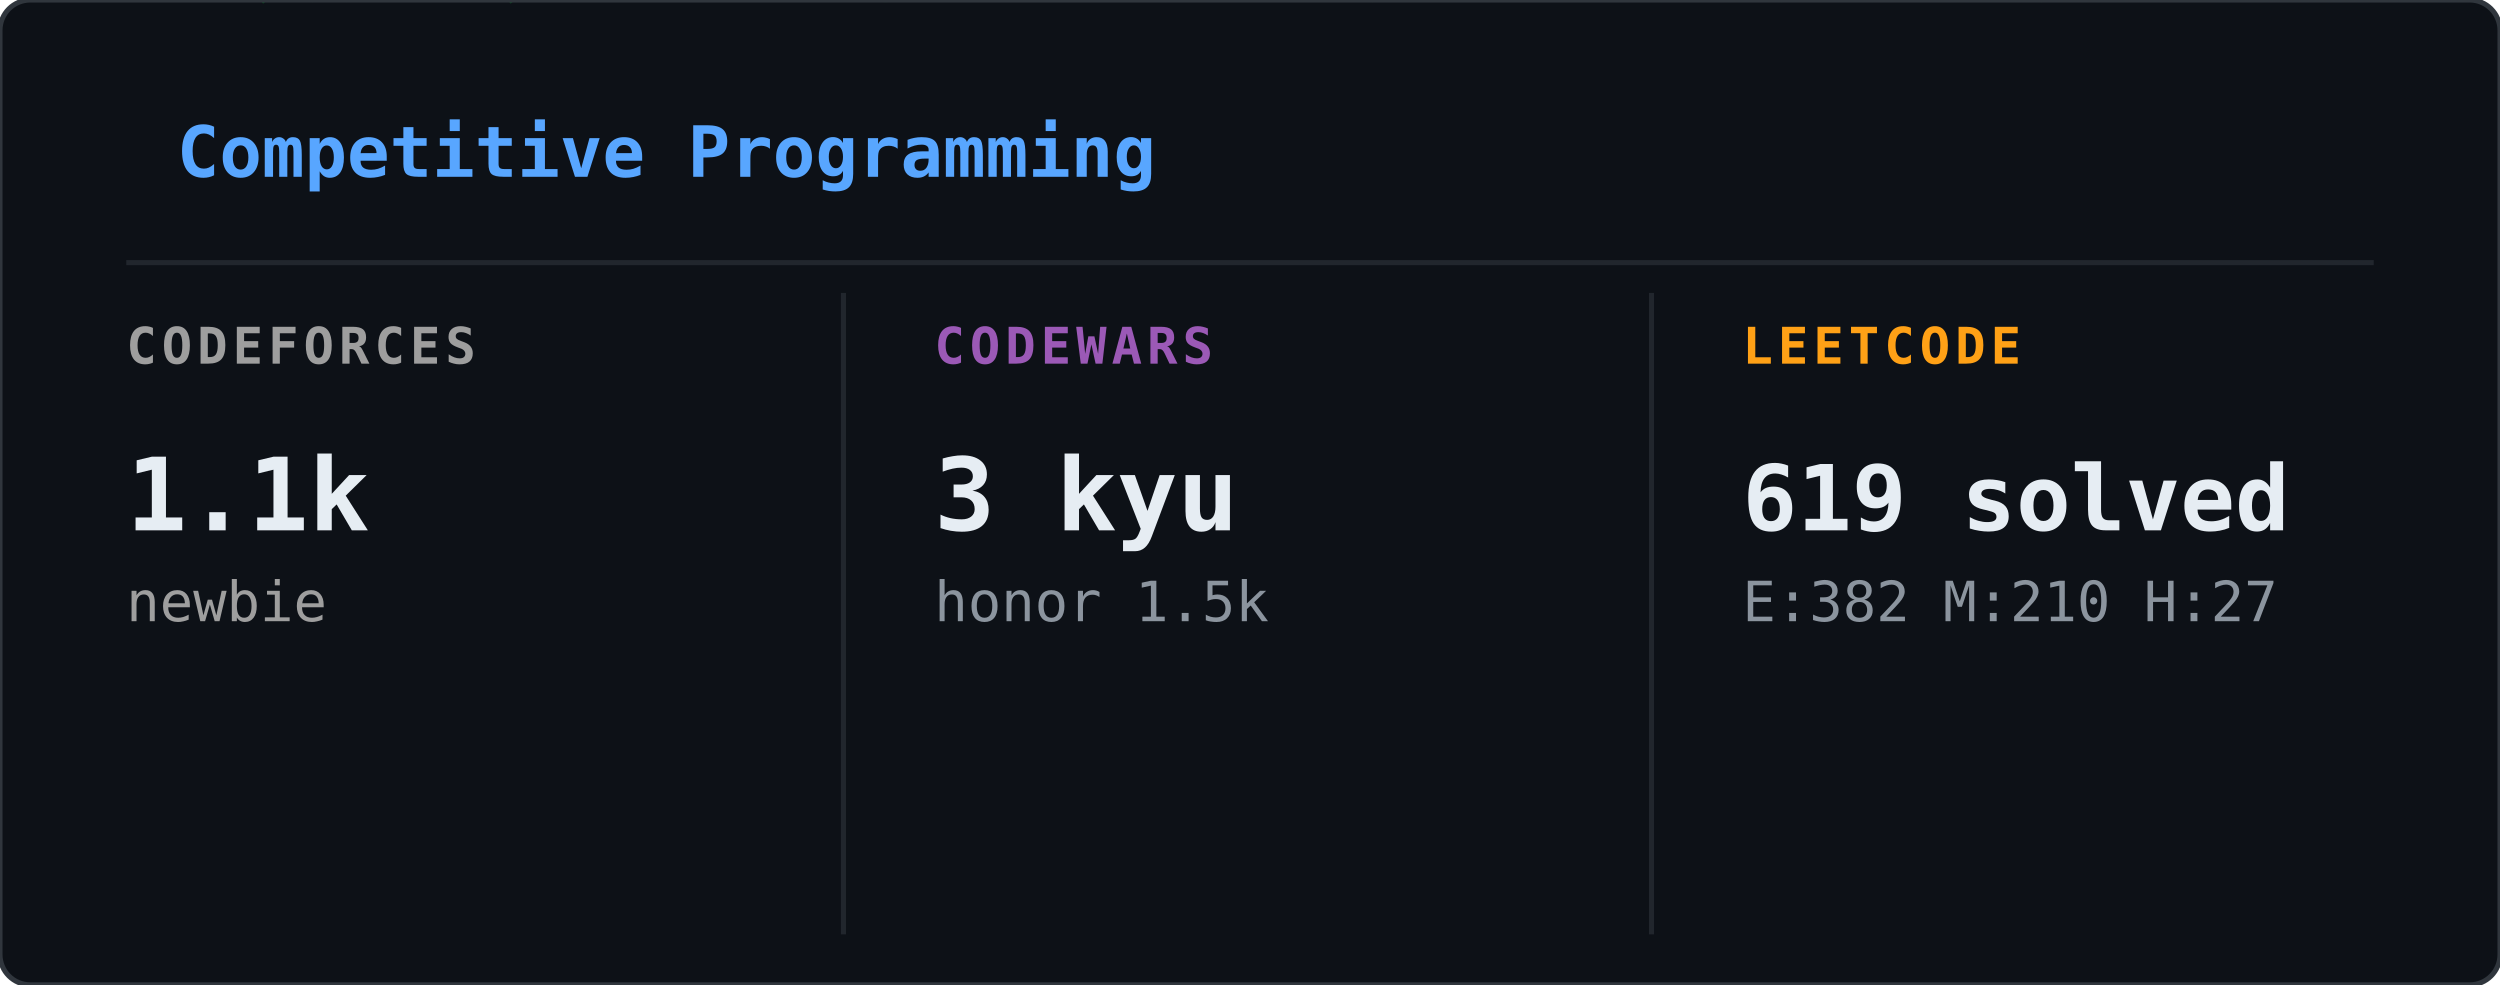
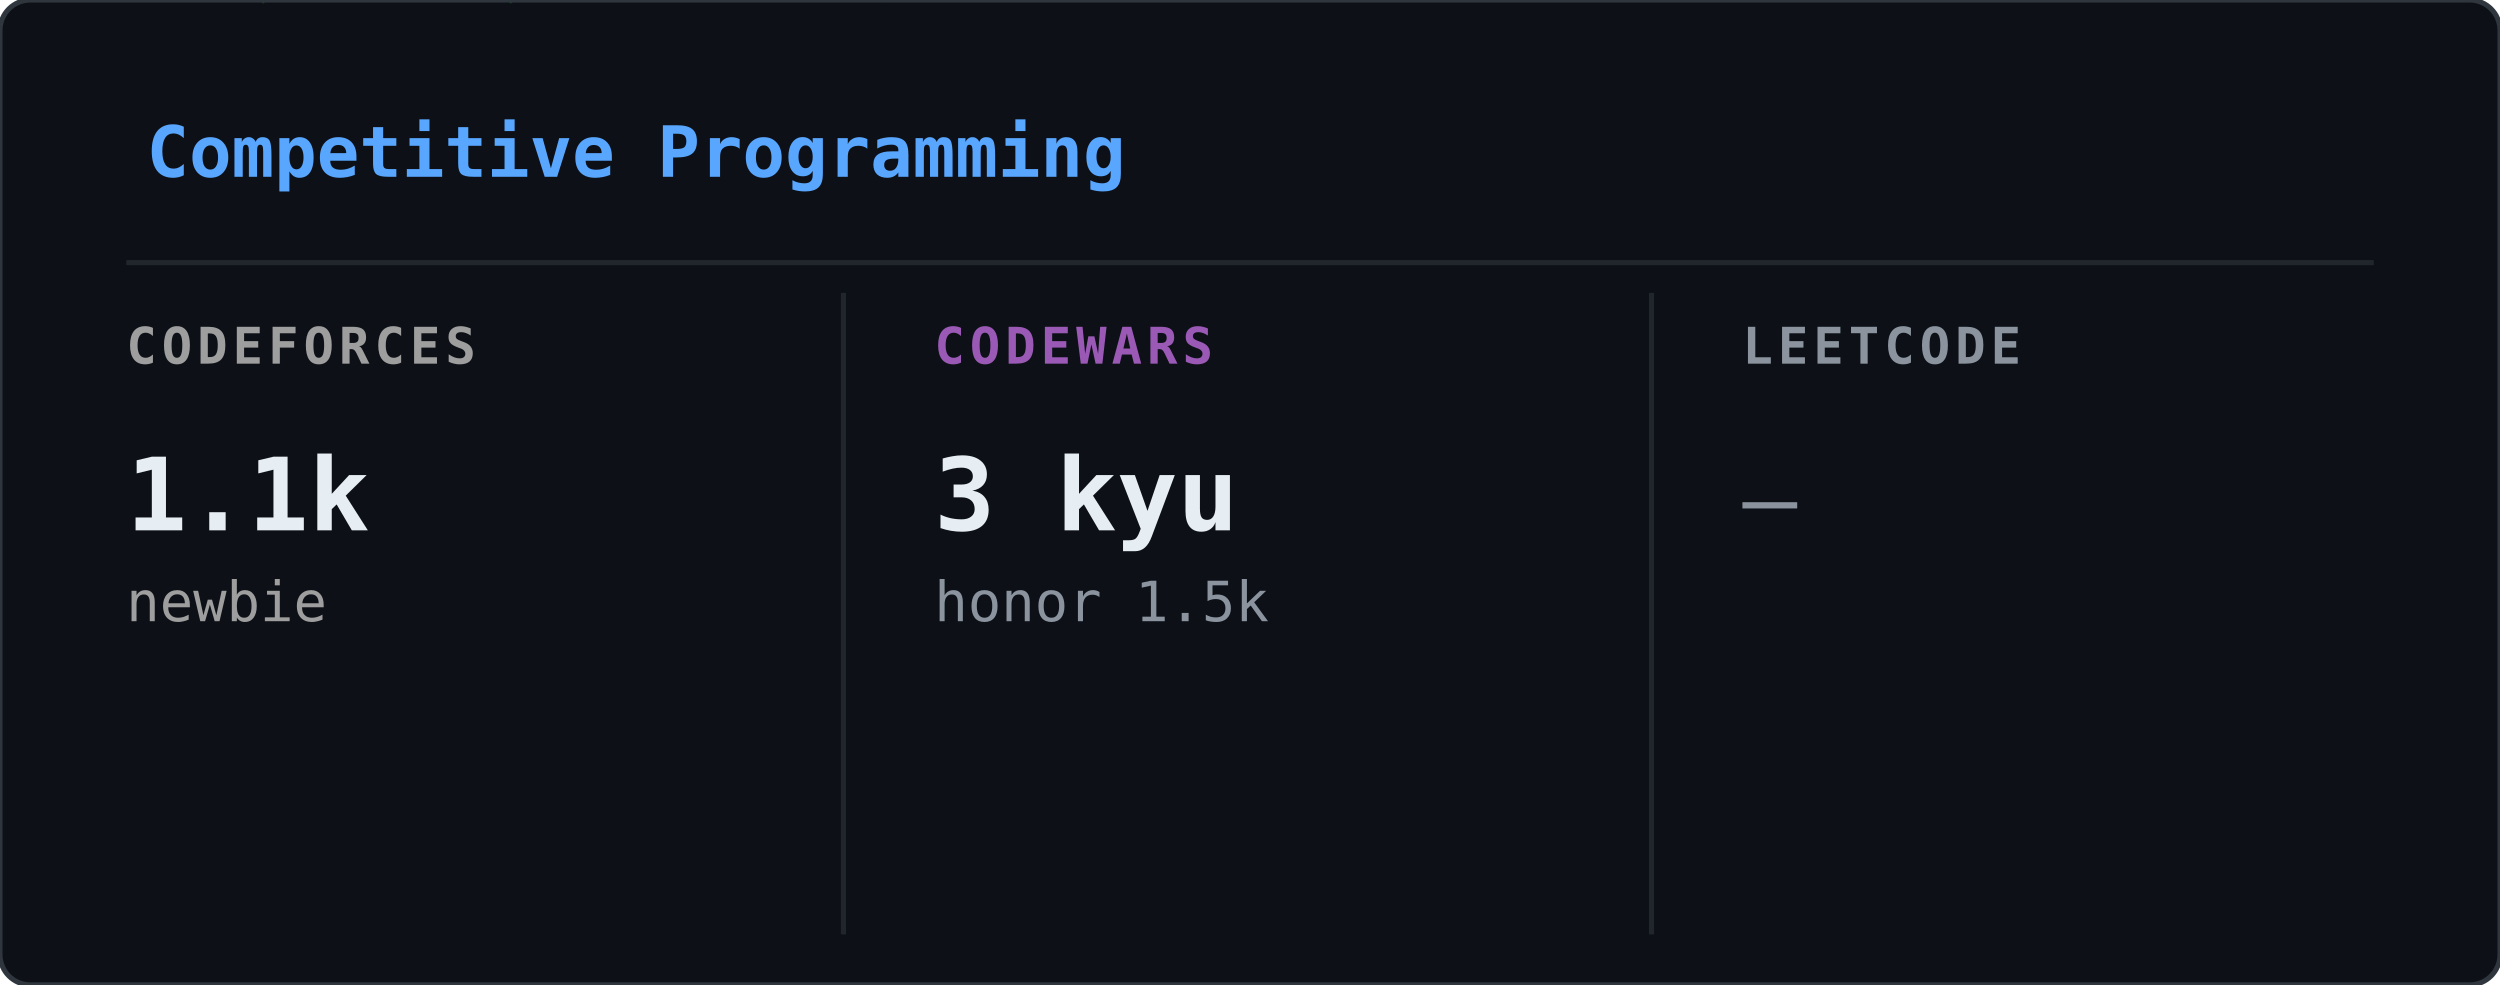
<svg xmlns="http://www.w3.org/2000/svg" width="495" height="195" viewBox="0 0 495 195">
  <defs>
    <clipPath id="cp-clip">
      <rect width="495" height="195" rx="6" />
    </clipPath>
  </defs>
  <rect width="495" height="195" rx="6" fill="#0d1117" />
  <g clip-path="url(#cp-clip)">
    <g opacity="0.22">
      <style>@keyframes cp0{from{transform:translateY(-60px)}to{transform:translateY(209px)}}@keyframes cp1{from{transform:translateY(-46px)}to{transform:translateY(209px)}}@keyframes cp2{from{transform:translateY(-46px)}to{transform:translateY(209px)}}@keyframes cp3{from{transform:translateY(-46px)}to{transform:translateY(209px)}}@keyframes cp4{from{transform:translateY(-46px)}to{transform:translateY(209px)}}@keyframes cp5{from{transform:translateY(-46px)}to{transform:translateY(209px)}}@keyframes cp6{from{transform:translateY(-46px)}to{transform:translateY(209px)}}@keyframes cp7{from{transform:translateY(-46px)}to{transform:translateY(209px)}}@keyframes cp8{from{transform:translateY(-46px)}to{transform:translateY(209px)}}@keyframes cp9{from{transform:translateY(-46px)}to{transform:translateY(209px)}}@keyframes cp10{from{transform:translateY(-46px)}to{transform:translateY(209px)}}@keyframes cp11{from{transform:translateY(-46px)}to{transform:translateY(209px)}}@keyframes cp12{from{transform:translateY(-46px)}to{transform:translateY(209px)}}@keyframes cp13{from{transform:translateY(-46px)}to{transform:translateY(209px)}}@keyframes cp14{from{transform:translateY(-46px)}to{transform:translateY(209px)}}@keyframes cp15{from{transform:translateY(-46px)}to{transform:translateY(209px)}}@keyframes cp16{from{transform:translateY(-46px)}to{transform:translateY(209px)}}@keyframes cp17{from{transform:translateY(-46px)}to{transform:translateY(209px)}}@keyframes cp18{from{transform:translateY(-46px)}to{transform:translateY(209px)}}@keyframes cp19{from{transform:translateY(-46px)}to{transform:translateY(209px)}}@keyframes cp20{from{transform:translateY(-46px)}to{transform:translateY(209px)}}@keyframes cp21{from{transform:translateY(-46px)}to{transform:translateY(209px)}}@keyframes cp22{from{transform:translateY(-46px)}to{transform:translateY(209px)}}@keyframes cp23{from{transform:translateY(-46px)}to{transform:translateY(209px)}}@keyframes cp24{from{transform:translateY(-46px)}to{transform:translateY(209px)}}@keyframes cp25{from{transform:translateY(-46px)}to{transform:translateY(209px)}}@keyframes cp26{from{transform:translateY(-46px)}to{transform:translateY(209px)}}@keyframes cp27{from{transform:translateY(-46px)}to{transform:translateY(209px)}}@keyframes cp28{from{transform:translateY(-46px)}to{transform:translateY(209px)}}@keyframes cp29{from{transform:translateY(-46px)}to{transform:translateY(209px)}}@keyframes cp30{from{transform:translateY(-46px)}to{transform:translateY(209px)}}@keyframes cp31{from{transform:translateY(-46px)}to{transform:translateY(209px)}}@keyframes cp32{from{transform:translateY(-46px)}to{transform:translateY(209px)}}@keyframes cp33{from{transform:translateY(-46px)}to{transform:translateY(209px)}}@keyframes cp34{from{transform:translateY(-46px)}to{transform:translateY(209px)}}@keyframes cp35{from{transform:translateY(-46px)}to{transform:translateY(209px)}}@keyframes cp36{from{transform:translateY(-46px)}to{transform:translateY(209px)}}@keyframes cp37{from{transform:translateY(-46px)}to{transform:translateY(209px)}}</style>
      <g style="animation:cp0 2.40s linear infinite;animation-delay:-0.01s">
        <text x="366" y="0" font-family="monospace" font-size="12" fill="#00ff41">5</text>
        <text x="366" y="-14" font-family="monospace" font-size="12" fill="#00ff41" opacity="0.80">ﾔ</text>
        <text x="366" y="-28" font-family="monospace" font-size="12" fill="#00ff41" opacity="0.60">ﾀ</text>
        <text x="366" y="-42" font-family="monospace" font-size="12" fill="#00ff41" opacity="0.40">ｿ</text>
        <text x="366" y="-56" font-family="monospace" font-size="12" fill="#00ff41" opacity="0.20">2</text>
      </g>
      <g style="animation:cp1 1.88s linear infinite;animation-delay:-1.42s">
        <text x="221" y="0" font-family="monospace" font-size="12" fill="#00ff41">ﾝ</text>
        <text x="221" y="-14" font-family="monospace" font-size="12" fill="#00ff41" opacity="0.75">ﾘ</text>
        <text x="221" y="-28" font-family="monospace" font-size="12" fill="#00ff41" opacity="0.50">ﾚ</text>
        <text x="221" y="-42" font-family="monospace" font-size="12" fill="#00ff41" opacity="0.25">ｧ</text>
      </g>
      <g style="animation:cp2 3.18s linear infinite;animation-delay:-0.68s">
        <text x="195" y="0" font-family="monospace" font-size="12" fill="#00ff41">ｺ</text>
        <text x="195" y="-14" font-family="monospace" font-size="12" fill="#00ff41" opacity="0.75">ﾃ</text>
        <text x="195" y="-28" font-family="monospace" font-size="12" fill="#00ff41" opacity="0.50">ｾ</text>
        <text x="195" y="-42" font-family="monospace" font-size="12" fill="#00ff41" opacity="0.25">ｬ</text>
      </g>
      <g style="animation:cp3 2.37s linear infinite;animation-delay:-0.52s">
        <text x="25" y="0" font-family="monospace" font-size="12" fill="#00ff41">ﾍ</text>
        <text x="25" y="-14" font-family="monospace" font-size="12" fill="#00ff41" opacity="0.75">ｺ</text>
        <text x="25" y="-28" font-family="monospace" font-size="12" fill="#00ff41" opacity="0.50">ｧ</text>
        <text x="25" y="-42" font-family="monospace" font-size="12" fill="#00ff41" opacity="0.25">ｫ</text>
      </g>
      <g style="animation:cp4 2.42s linear infinite;animation-delay:-0.67s">
        <text x="113" y="0" font-family="monospace" font-size="12" fill="#00ff41">ｭ</text>
        <text x="113" y="-14" font-family="monospace" font-size="12" fill="#00ff41" opacity="0.75">1</text>
        <text x="113" y="-28" font-family="monospace" font-size="12" fill="#00ff41" opacity="0.50">ﾅ</text>
        <text x="113" y="-42" font-family="monospace" font-size="12" fill="#00ff41" opacity="0.25">1</text>
      </g>
      <g style="animation:cp5 2.93s linear infinite;animation-delay:-1.00s">
        <text x="469" y="0" font-family="monospace" font-size="12" fill="#00ff41">ﾄ</text>
        <text x="469" y="-14" font-family="monospace" font-size="12" fill="#00ff41" opacity="0.75">ﾈ</text>
        <text x="469" y="-28" font-family="monospace" font-size="12" fill="#00ff41" opacity="0.50">ﾆ</text>
        <text x="469" y="-42" font-family="monospace" font-size="12" fill="#00ff41" opacity="0.25">ｼ</text>
      </g>
      <g style="animation:cp6 2.61s linear infinite;animation-delay:-1.55s">
        <text x="353" y="0" font-family="monospace" font-size="12" fill="#00ff41">0</text>
        <text x="353" y="-14" font-family="monospace" font-size="12" fill="#00ff41" opacity="0.75">ｵ</text>
        <text x="353" y="-28" font-family="monospace" font-size="12" fill="#00ff41" opacity="0.50">ﾅ</text>
        <text x="353" y="-42" font-family="monospace" font-size="12" fill="#00ff41" opacity="0.25">5</text>
      </g>
      <g style="animation:cp7 2.10s linear infinite;animation-delay:-0.63s">
        <text x="67" y="0" font-family="monospace" font-size="12" fill="#00ff41">ｱ</text>
        <text x="67" y="-14" font-family="monospace" font-size="12" fill="#00ff41" opacity="0.75">ﾍ</text>
        <text x="67" y="-28" font-family="monospace" font-size="12" fill="#00ff41" opacity="0.50">ﾆ</text>
        <text x="67" y="-42" font-family="monospace" font-size="12" fill="#00ff41" opacity="0.25">ｨ</text>
      </g>
      <g style="animation:cp8 1.60s linear infinite;animation-delay:-0.98s">
        <text x="91" y="0" font-family="monospace" font-size="12" fill="#00ff41">ｱ</text>
        <text x="91" y="-14" font-family="monospace" font-size="12" fill="#00ff41" opacity="0.75">1</text>
        <text x="91" y="-28" font-family="monospace" font-size="12" fill="#00ff41" opacity="0.50">7</text>
        <text x="91" y="-42" font-family="monospace" font-size="12" fill="#00ff41" opacity="0.25">ﾃ</text>
      </g>
      <g style="animation:cp9 2.20s linear infinite;animation-delay:-1.29s">
        <text x="332" y="0" font-family="monospace" font-size="12" fill="#00ff41">ﾇ</text>
        <text x="332" y="-14" font-family="monospace" font-size="12" fill="#00ff41" opacity="0.75">ﾘ</text>
        <text x="332" y="-28" font-family="monospace" font-size="12" fill="#00ff41" opacity="0.50">ﾍ</text>
        <text x="332" y="-42" font-family="monospace" font-size="12" fill="#00ff41" opacity="0.25">ﾃ</text>
      </g>
      <g style="animation:cp10 2.40s linear infinite;animation-delay:-0.51s">
        <text x="374" y="0" font-family="monospace" font-size="12" fill="#00ff41">ｶ</text>
        <text x="374" y="-14" font-family="monospace" font-size="12" fill="#00ff41" opacity="0.75">ｨ</text>
        <text x="374" y="-28" font-family="monospace" font-size="12" fill="#00ff41" opacity="0.50">ﾝ</text>
        <text x="374" y="-42" font-family="monospace" font-size="12" fill="#00ff41" opacity="0.25">ｼ</text>
      </g>
      <g style="animation:cp11 1.70s linear infinite;animation-delay:-1.08s">
        <text x="172" y="0" font-family="monospace" font-size="12" fill="#00ff41">ｲ</text>
        <text x="172" y="-14" font-family="monospace" font-size="12" fill="#00ff41" opacity="0.75">ｯ</text>
        <text x="172" y="-28" font-family="monospace" font-size="12" fill="#00ff41" opacity="0.50">ｻ</text>
        <text x="172" y="-42" font-family="monospace" font-size="12" fill="#00ff41" opacity="0.25">ｮ</text>
      </g>
      <g style="animation:cp12 2.37s linear infinite;animation-delay:-2.03s">
        <text x="99" y="0" font-family="monospace" font-size="12" fill="#00ff41">ｯ</text>
        <text x="99" y="-14" font-family="monospace" font-size="12" fill="#00ff41" opacity="0.75">1</text>
        <text x="99" y="-28" font-family="monospace" font-size="12" fill="#00ff41" opacity="0.50">ﾅ</text>
        <text x="99" y="-42" font-family="monospace" font-size="12" fill="#00ff41" opacity="0.25">ｬ</text>
      </g>
      <g style="animation:cp13 1.65s linear infinite;animation-delay:-0.30s">
        <text x="106" y="0" font-family="monospace" font-size="12" fill="#00ff41">ﾛ</text>
        <text x="106" y="-14" font-family="monospace" font-size="12" fill="#00ff41" opacity="0.75">ｧ</text>
        <text x="106" y="-28" font-family="monospace" font-size="12" fill="#00ff41" opacity="0.50">0</text>
        <text x="106" y="-42" font-family="monospace" font-size="12" fill="#00ff41" opacity="0.25">ｹ</text>
      </g>
      <g style="animation:cp14 2.77s linear infinite;animation-delay:-2.62s">
        <text x="327" y="0" font-family="monospace" font-size="12" fill="#00ff41">ｸ</text>
        <text x="327" y="-14" font-family="monospace" font-size="12" fill="#00ff41" opacity="0.75">ｵ</text>
        <text x="327" y="-28" font-family="monospace" font-size="12" fill="#00ff41" opacity="0.50">ｺ</text>
        <text x="327" y="-42" font-family="monospace" font-size="12" fill="#00ff41" opacity="0.25">ﾅ</text>
      </g>
      <g style="animation:cp15 1.84s linear infinite;animation-delay:-0.81s">
        <text x="477" y="0" font-family="monospace" font-size="12" fill="#00ff41">ﾐ</text>
        <text x="477" y="-14" font-family="monospace" font-size="12" fill="#00ff41" opacity="0.75">ｿ</text>
        <text x="477" y="-28" font-family="monospace" font-size="12" fill="#00ff41" opacity="0.50">0</text>
        <text x="477" y="-42" font-family="monospace" font-size="12" fill="#00ff41" opacity="0.25">ｫ</text>
      </g>
      <g style="animation:cp16 2.85s linear infinite;animation-delay:-1.49s">
        <text x="259" y="0" font-family="monospace" font-size="12" fill="#00ff41">ﾓ</text>
        <text x="259" y="-14" font-family="monospace" font-size="12" fill="#00ff41" opacity="0.75">ﾒ</text>
        <text x="259" y="-28" font-family="monospace" font-size="12" fill="#00ff41" opacity="0.50">ｩ</text>
        <text x="259" y="-42" font-family="monospace" font-size="12" fill="#00ff41" opacity="0.25">ｧ</text>
      </g>
      <g style="animation:cp17 1.80s linear infinite;animation-delay:-0.23s">
        <text x="369" y="0" font-family="monospace" font-size="12" fill="#00ff41">ｱ</text>
        <text x="369" y="-14" font-family="monospace" font-size="12" fill="#00ff41" opacity="0.75">ﾊ</text>
        <text x="369" y="-28" font-family="monospace" font-size="12" fill="#00ff41" opacity="0.50">ｼ</text>
        <text x="369" y="-42" font-family="monospace" font-size="12" fill="#00ff41" opacity="0.25">4</text>
      </g>
      <g style="animation:cp18 2.40s linear infinite;animation-delay:-0.13s">
        <text x="135" y="0" font-family="monospace" font-size="12" fill="#00ff41">ﾋ</text>
        <text x="135" y="-14" font-family="monospace" font-size="12" fill="#00ff41" opacity="0.75">ﾇ</text>
        <text x="135" y="-28" font-family="monospace" font-size="12" fill="#00ff41" opacity="0.50">ﾚ</text>
        <text x="135" y="-42" font-family="monospace" font-size="12" fill="#00ff41" opacity="0.25">ﾓ</text>
      </g>
      <g style="animation:cp19 2.61s linear infinite;animation-delay:-2.31s">
        <text x="114" y="0" font-family="monospace" font-size="12" fill="#00ff41">8</text>
        <text x="114" y="-14" font-family="monospace" font-size="12" fill="#00ff41" opacity="0.75">ﾗ</text>
        <text x="114" y="-28" font-family="monospace" font-size="12" fill="#00ff41" opacity="0.50">ﾌ</text>
        <text x="114" y="-42" font-family="monospace" font-size="12" fill="#00ff41" opacity="0.25">ｬ</text>
      </g>
      <g style="animation:cp20 2.89s linear infinite;animation-delay:-0.51s">
        <text x="277" y="0" font-family="monospace" font-size="12" fill="#00ff41">7</text>
        <text x="277" y="-14" font-family="monospace" font-size="12" fill="#00ff41" opacity="0.75">5</text>
        <text x="277" y="-28" font-family="monospace" font-size="12" fill="#00ff41" opacity="0.50">ｿ</text>
        <text x="277" y="-42" font-family="monospace" font-size="12" fill="#00ff41" opacity="0.25">ｿ</text>
      </g>
      <g style="animation:cp21 2.92s linear infinite;animation-delay:-1.28s">
        <text x="404" y="0" font-family="monospace" font-size="12" fill="#00ff41">ﾉ</text>
        <text x="404" y="-14" font-family="monospace" font-size="12" fill="#00ff41" opacity="0.75">ﾍ</text>
        <text x="404" y="-28" font-family="monospace" font-size="12" fill="#00ff41" opacity="0.50">ﾔ</text>
        <text x="404" y="-42" font-family="monospace" font-size="12" fill="#00ff41" opacity="0.25">4</text>
      </g>
      <g style="animation:cp22 1.87s linear infinite;animation-delay:-1.12s">
        <text x="41" y="0" font-family="monospace" font-size="12" fill="#00ff41">ｼ</text>
        <text x="41" y="-14" font-family="monospace" font-size="12" fill="#00ff41" opacity="0.75">ﾃ</text>
        <text x="41" y="-28" font-family="monospace" font-size="12" fill="#00ff41" opacity="0.50">ｸ</text>
        <text x="41" y="-42" font-family="monospace" font-size="12" fill="#00ff41" opacity="0.25">ｪ</text>
      </g>
      <g style="animation:cp23 1.78s linear infinite;animation-delay:-1.10s">
        <text x="449" y="0" font-family="monospace" font-size="12" fill="#00ff41">ﾋ</text>
        <text x="449" y="-14" font-family="monospace" font-size="12" fill="#00ff41" opacity="0.75">ｵ</text>
        <text x="449" y="-28" font-family="monospace" font-size="12" fill="#00ff41" opacity="0.50">ﾓ</text>
        <text x="449" y="-42" font-family="monospace" font-size="12" fill="#00ff41" opacity="0.25">ｹ</text>
      </g>
      <g style="animation:cp24 3.10s linear infinite;animation-delay:-3.00s">
        <text x="270" y="0" font-family="monospace" font-size="12" fill="#00ff41">ﾅ</text>
        <text x="270" y="-14" font-family="monospace" font-size="12" fill="#00ff41" opacity="0.75">6</text>
        <text x="270" y="-28" font-family="monospace" font-size="12" fill="#00ff41" opacity="0.50">ｭ</text>
        <text x="270" y="-42" font-family="monospace" font-size="12" fill="#00ff41" opacity="0.25">ﾒ</text>
      </g>
      <g style="animation:cp25 3.05s linear infinite;animation-delay:-0.93s">
        <text x="309" y="0" font-family="monospace" font-size="12" fill="#00ff41">ｫ</text>
        <text x="309" y="-14" font-family="monospace" font-size="12" fill="#00ff41" opacity="0.75">ﾓ</text>
        <text x="309" y="-28" font-family="monospace" font-size="12" fill="#00ff41" opacity="0.50">ｫ</text>
        <text x="309" y="-42" font-family="monospace" font-size="12" fill="#00ff41" opacity="0.25">0</text>
      </g>
      <g style="animation:cp26 3.00s linear infinite;animation-delay:-2.68s">
        <text x="50" y="0" font-family="monospace" font-size="12" fill="#00ff41">ｯ</text>
        <text x="50" y="-14" font-family="monospace" font-size="12" fill="#00ff41" opacity="0.75">6</text>
        <text x="50" y="-28" font-family="monospace" font-size="12" fill="#00ff41" opacity="0.50">ｭ</text>
        <text x="50" y="-42" font-family="monospace" font-size="12" fill="#00ff41" opacity="0.25">ｯ</text>
      </g>
      <g style="animation:cp27 1.74s linear infinite;animation-delay:-1.11s">
        <text x="471" y="0" font-family="monospace" font-size="12" fill="#00ff41">ｼ</text>
        <text x="471" y="-14" font-family="monospace" font-size="12" fill="#00ff41" opacity="0.75">ｧ</text>
        <text x="471" y="-28" font-family="monospace" font-size="12" fill="#00ff41" opacity="0.50">ﾋ</text>
        <text x="471" y="-42" font-family="monospace" font-size="12" fill="#00ff41" opacity="0.25">ﾋ</text>
      </g>
      <g style="animation:cp28 1.67s linear infinite;animation-delay:-1.33s">
        <text x="228" y="0" font-family="monospace" font-size="12" fill="#00ff41">ﾔ</text>
        <text x="228" y="-14" font-family="monospace" font-size="12" fill="#00ff41" opacity="0.75">1</text>
        <text x="228" y="-28" font-family="monospace" font-size="12" fill="#00ff41" opacity="0.50">ﾌ</text>
        <text x="228" y="-42" font-family="monospace" font-size="12" fill="#00ff41" opacity="0.25">ﾊ</text>
      </g>
      <g style="animation:cp29 2.02s linear infinite;animation-delay:-0.64s">
        <text x="60" y="0" font-family="monospace" font-size="12" fill="#00ff41">ﾃ</text>
        <text x="60" y="-14" font-family="monospace" font-size="12" fill="#00ff41" opacity="0.75">ｭ</text>
        <text x="60" y="-28" font-family="monospace" font-size="12" fill="#00ff41" opacity="0.50">ﾔ</text>
        <text x="60" y="-42" font-family="monospace" font-size="12" fill="#00ff41" opacity="0.25">ﾀ</text>
      </g>
      <g style="animation:cp30 2.97s linear infinite;animation-delay:-2.86s">
        <text x="178" y="0" font-family="monospace" font-size="12" fill="#00ff41">ﾇ</text>
        <text x="178" y="-14" font-family="monospace" font-size="12" fill="#00ff41" opacity="0.75">ﾕ</text>
        <text x="178" y="-28" font-family="monospace" font-size="12" fill="#00ff41" opacity="0.50">ｷ</text>
        <text x="178" y="-42" font-family="monospace" font-size="12" fill="#00ff41" opacity="0.25">ｵ</text>
      </g>
      <g style="animation:cp31 1.75s linear infinite;animation-delay:-1.72s">
        <text x="175" y="0" font-family="monospace" font-size="12" fill="#00ff41">ﾉ</text>
        <text x="175" y="-14" font-family="monospace" font-size="12" fill="#00ff41" opacity="0.75">ｸ</text>
        <text x="175" y="-28" font-family="monospace" font-size="12" fill="#00ff41" opacity="0.50">ｿ</text>
        <text x="175" y="-42" font-family="monospace" font-size="12" fill="#00ff41" opacity="0.25">ﾍ</text>
      </g>
      <g style="animation:cp32 2.71s linear infinite;animation-delay:-2.06s">
        <text x="309" y="0" font-family="monospace" font-size="12" fill="#00ff41">ﾉ</text>
        <text x="309" y="-14" font-family="monospace" font-size="12" fill="#00ff41" opacity="0.75">ﾜ</text>
        <text x="309" y="-28" font-family="monospace" font-size="12" fill="#00ff41" opacity="0.50">ｶ</text>
        <text x="309" y="-42" font-family="monospace" font-size="12" fill="#00ff41" opacity="0.25">ﾇ</text>
      </g>
      <g style="animation:cp33 2.23s linear infinite;animation-delay:-1.91s">
        <text x="20" y="0" font-family="monospace" font-size="12" fill="#00ff41">7</text>
        <text x="20" y="-14" font-family="monospace" font-size="12" fill="#00ff41" opacity="0.75">5</text>
        <text x="20" y="-28" font-family="monospace" font-size="12" fill="#00ff41" opacity="0.50">ｶ</text>
        <text x="20" y="-42" font-family="monospace" font-size="12" fill="#00ff41" opacity="0.25">ｼ</text>
      </g>
      <g style="animation:cp34 2.66s linear infinite;animation-delay:-1.12s">
        <text x="351" y="0" font-family="monospace" font-size="12" fill="#00ff41">ﾅ</text>
        <text x="351" y="-14" font-family="monospace" font-size="12" fill="#00ff41" opacity="0.75">3</text>
        <text x="351" y="-28" font-family="monospace" font-size="12" fill="#00ff41" opacity="0.50">ﾋ</text>
        <text x="351" y="-42" font-family="monospace" font-size="12" fill="#00ff41" opacity="0.25">ｴ</text>
      </g>
      <g style="animation:cp35 2.77s linear infinite;animation-delay:-0.59s">
        <text x="279" y="0" font-family="monospace" font-size="12" fill="#00ff41">ﾋ</text>
        <text x="279" y="-14" font-family="monospace" font-size="12" fill="#00ff41" opacity="0.75">ｨ</text>
        <text x="279" y="-28" font-family="monospace" font-size="12" fill="#00ff41" opacity="0.50">ﾈ</text>
        <text x="279" y="-42" font-family="monospace" font-size="12" fill="#00ff41" opacity="0.25">ﾑ</text>
      </g>
      <g style="animation:cp36 2.13s linear infinite;animation-delay:-1.62s">
        <text x="402" y="0" font-family="monospace" font-size="12" fill="#00ff41">ｳ</text>
        <text x="402" y="-14" font-family="monospace" font-size="12" fill="#00ff41" opacity="0.75">ｪ</text>
        <text x="402" y="-28" font-family="monospace" font-size="12" fill="#00ff41" opacity="0.50">2</text>
        <text x="402" y="-42" font-family="monospace" font-size="12" fill="#00ff41" opacity="0.25">ﾊ</text>
      </g>
      <g style="animation:cp37 1.57s linear infinite;animation-delay:-0.79s">
        <text x="465" y="0" font-family="monospace" font-size="12" fill="#00ff41">ﾋ</text>
        <text x="465" y="-14" font-family="monospace" font-size="12" fill="#00ff41" opacity="0.75">ﾌ</text>
        <text x="465" y="-28" font-family="monospace" font-size="12" fill="#00ff41" opacity="0.50">ｯ</text>
        <text x="465" y="-42" font-family="monospace" font-size="12" fill="#00ff41" opacity="0.25">ｨ</text>
      </g>
    </g>
  </g>
  <rect width="495" height="195" rx="6" fill="none" stroke="#30363d" stroke-width="1" />
-   <text x="35" y="35" font-family="monospace" font-size="14" font-weight="600" fill="#58a6ff">Competitive Programming</text>
+   <text x="29" y="35" font-family="monospace" font-size="14" font-weight="600" fill="#58a6ff">Competitive Programming</text>
  <line x1="25" y1="52" x2="470" y2="52" stroke="#21262d" stroke-width="1" />
  <line x1="167" y1="58" x2="167" y2="185" stroke="#21262d" stroke-width="1" />
  <line x1="327" y1="58" x2="327" y2="185" stroke="#21262d" stroke-width="1" />
  <text x="25" y="72" font-family="monospace" font-size="10" font-weight="600" fill="#9e9e9e" letter-spacing="1">CODEFORCES</text>
  <text x="25" y="105" font-family="monospace" font-size="20" font-weight="700" fill="#e6edf3">1.1k</text>
  <text x="25" y="123" font-family="monospace" font-size="11" font-weight="400" fill="#9e9e9e">newbie</text>
  <text x="185" y="72" font-family="monospace" font-size="10" font-weight="600" fill="#9b59b6" letter-spacing="1">CODEWARS</text>
  <text x="185" y="105" font-family="monospace" font-size="20" font-weight="700" fill="#e6edf3">3 kyu</text>
  <text x="185" y="123" font-family="monospace" font-size="11" font-weight="400" fill="#8b949e">honor 1.5k</text>
-   <text x="345" y="72" font-family="monospace" font-size="10" font-weight="600" fill="#ffa116" letter-spacing="1">LEETCODE</text>
-   <text x="345" y="105" font-family="monospace" font-size="18" font-weight="700" fill="#e6edf3">619 solved</text>
-   <text x="345" y="123" font-family="monospace" font-size="11" font-weight="400" fill="#8b949e">E:382 M:210 H:27</text>
+   <text x="345" y="72" font-family="monospace" font-size="10" font-weight="600" fill="#8b949e" letter-spacing="1">LEETCODE</text>
+   <text x="345" y="105" font-family="monospace" font-size="18" font-weight="400" fill="#8b949e">—</text>
</svg>
